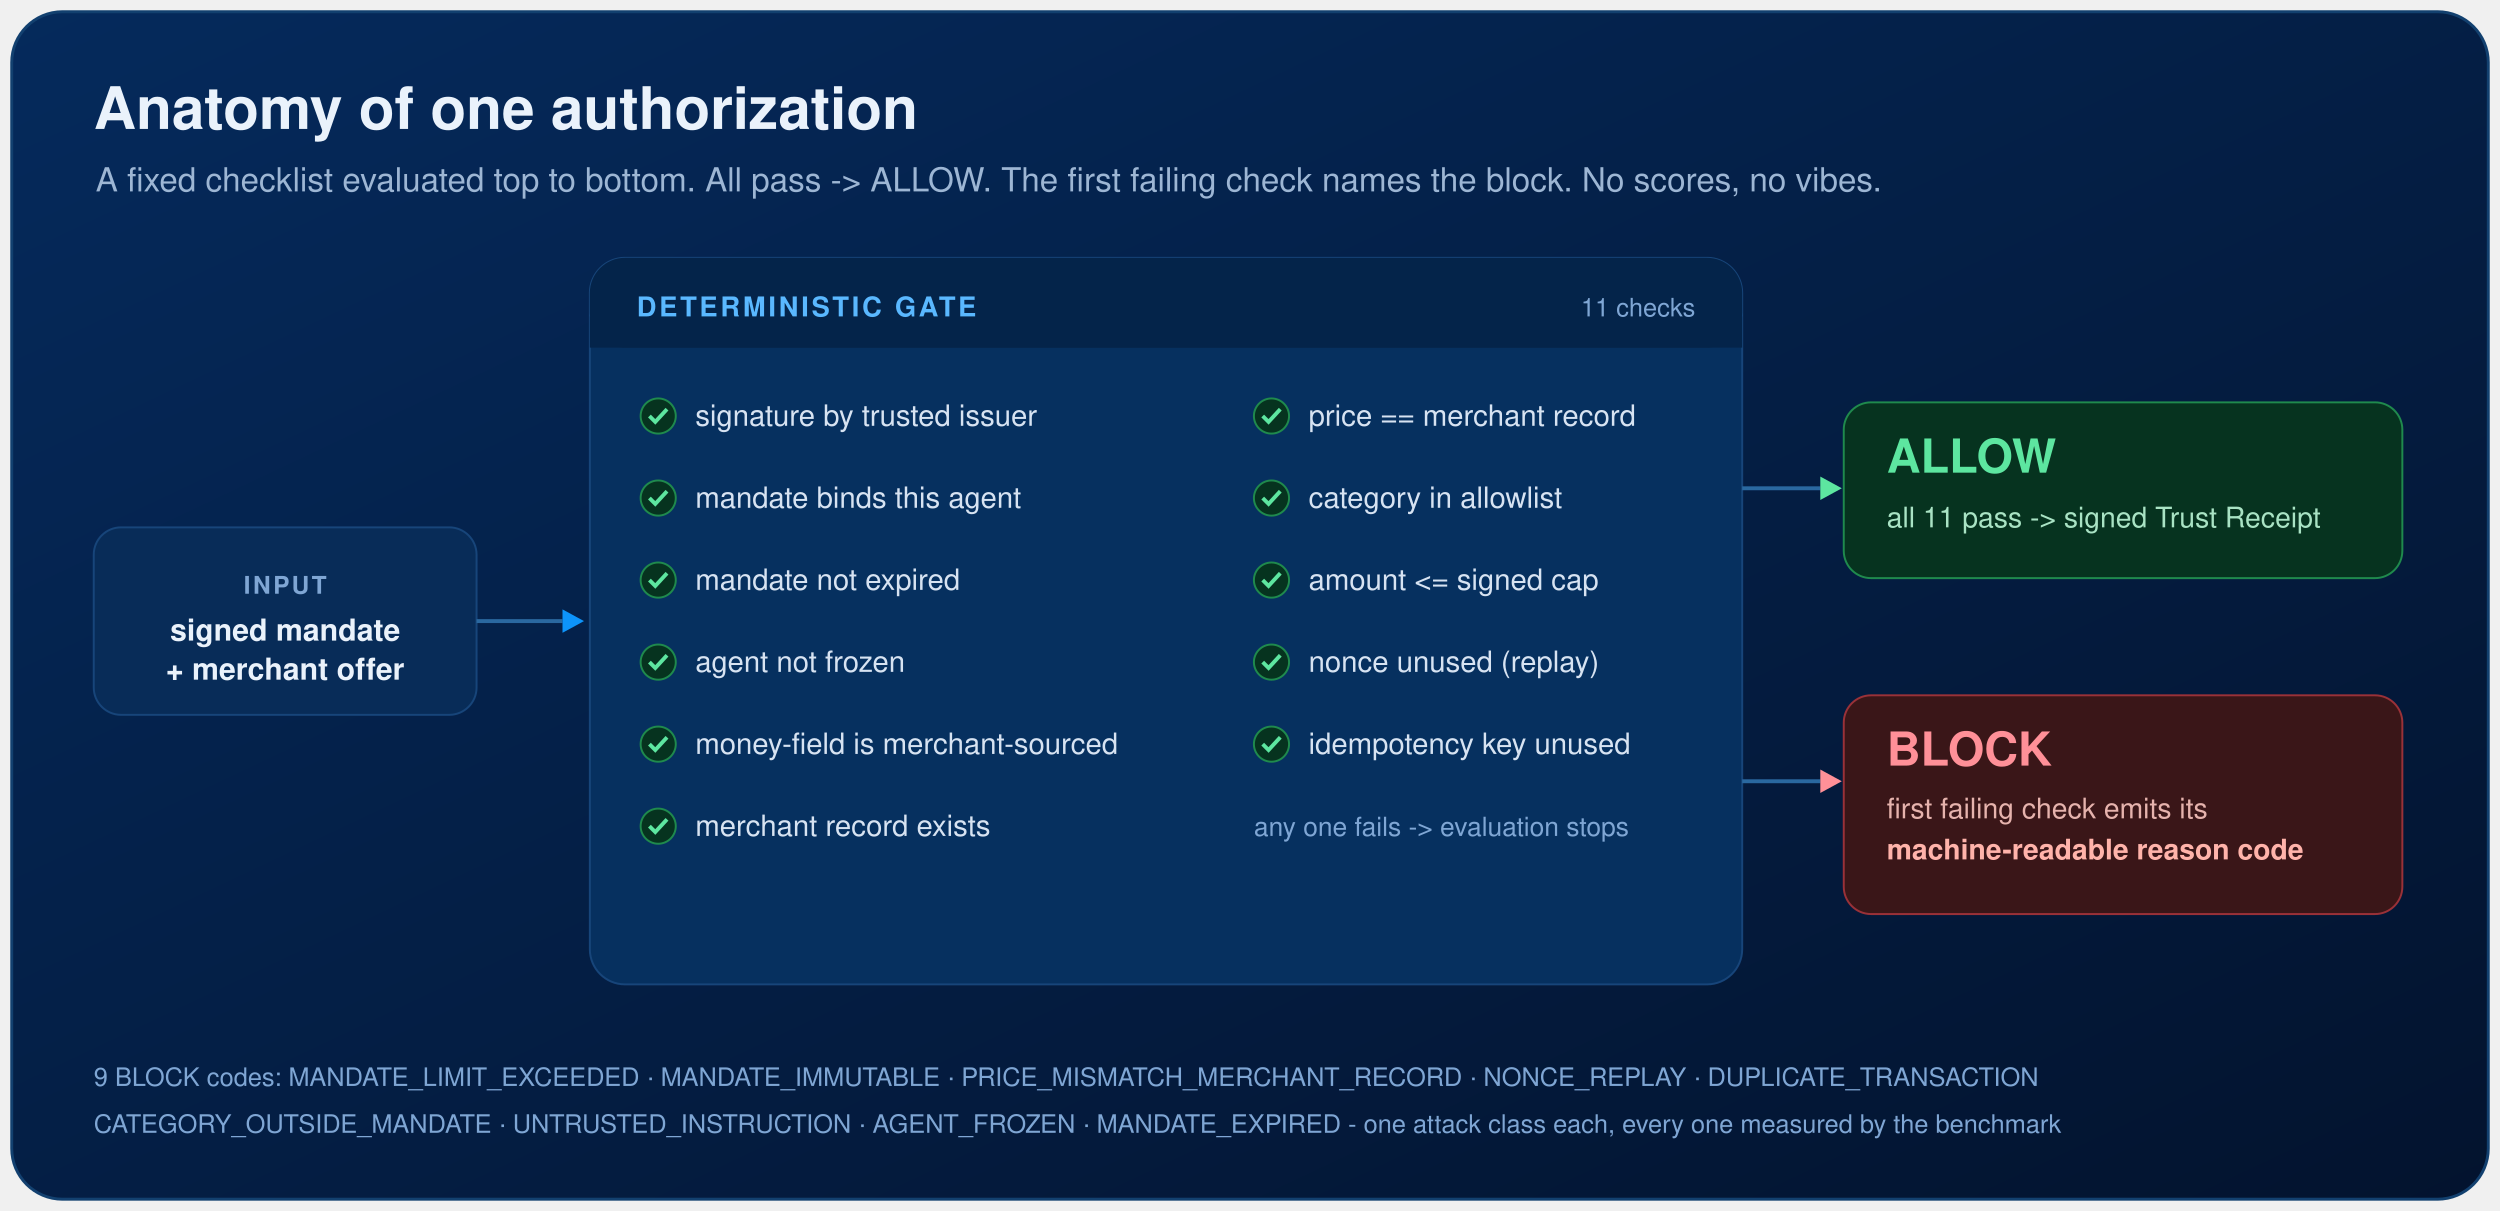
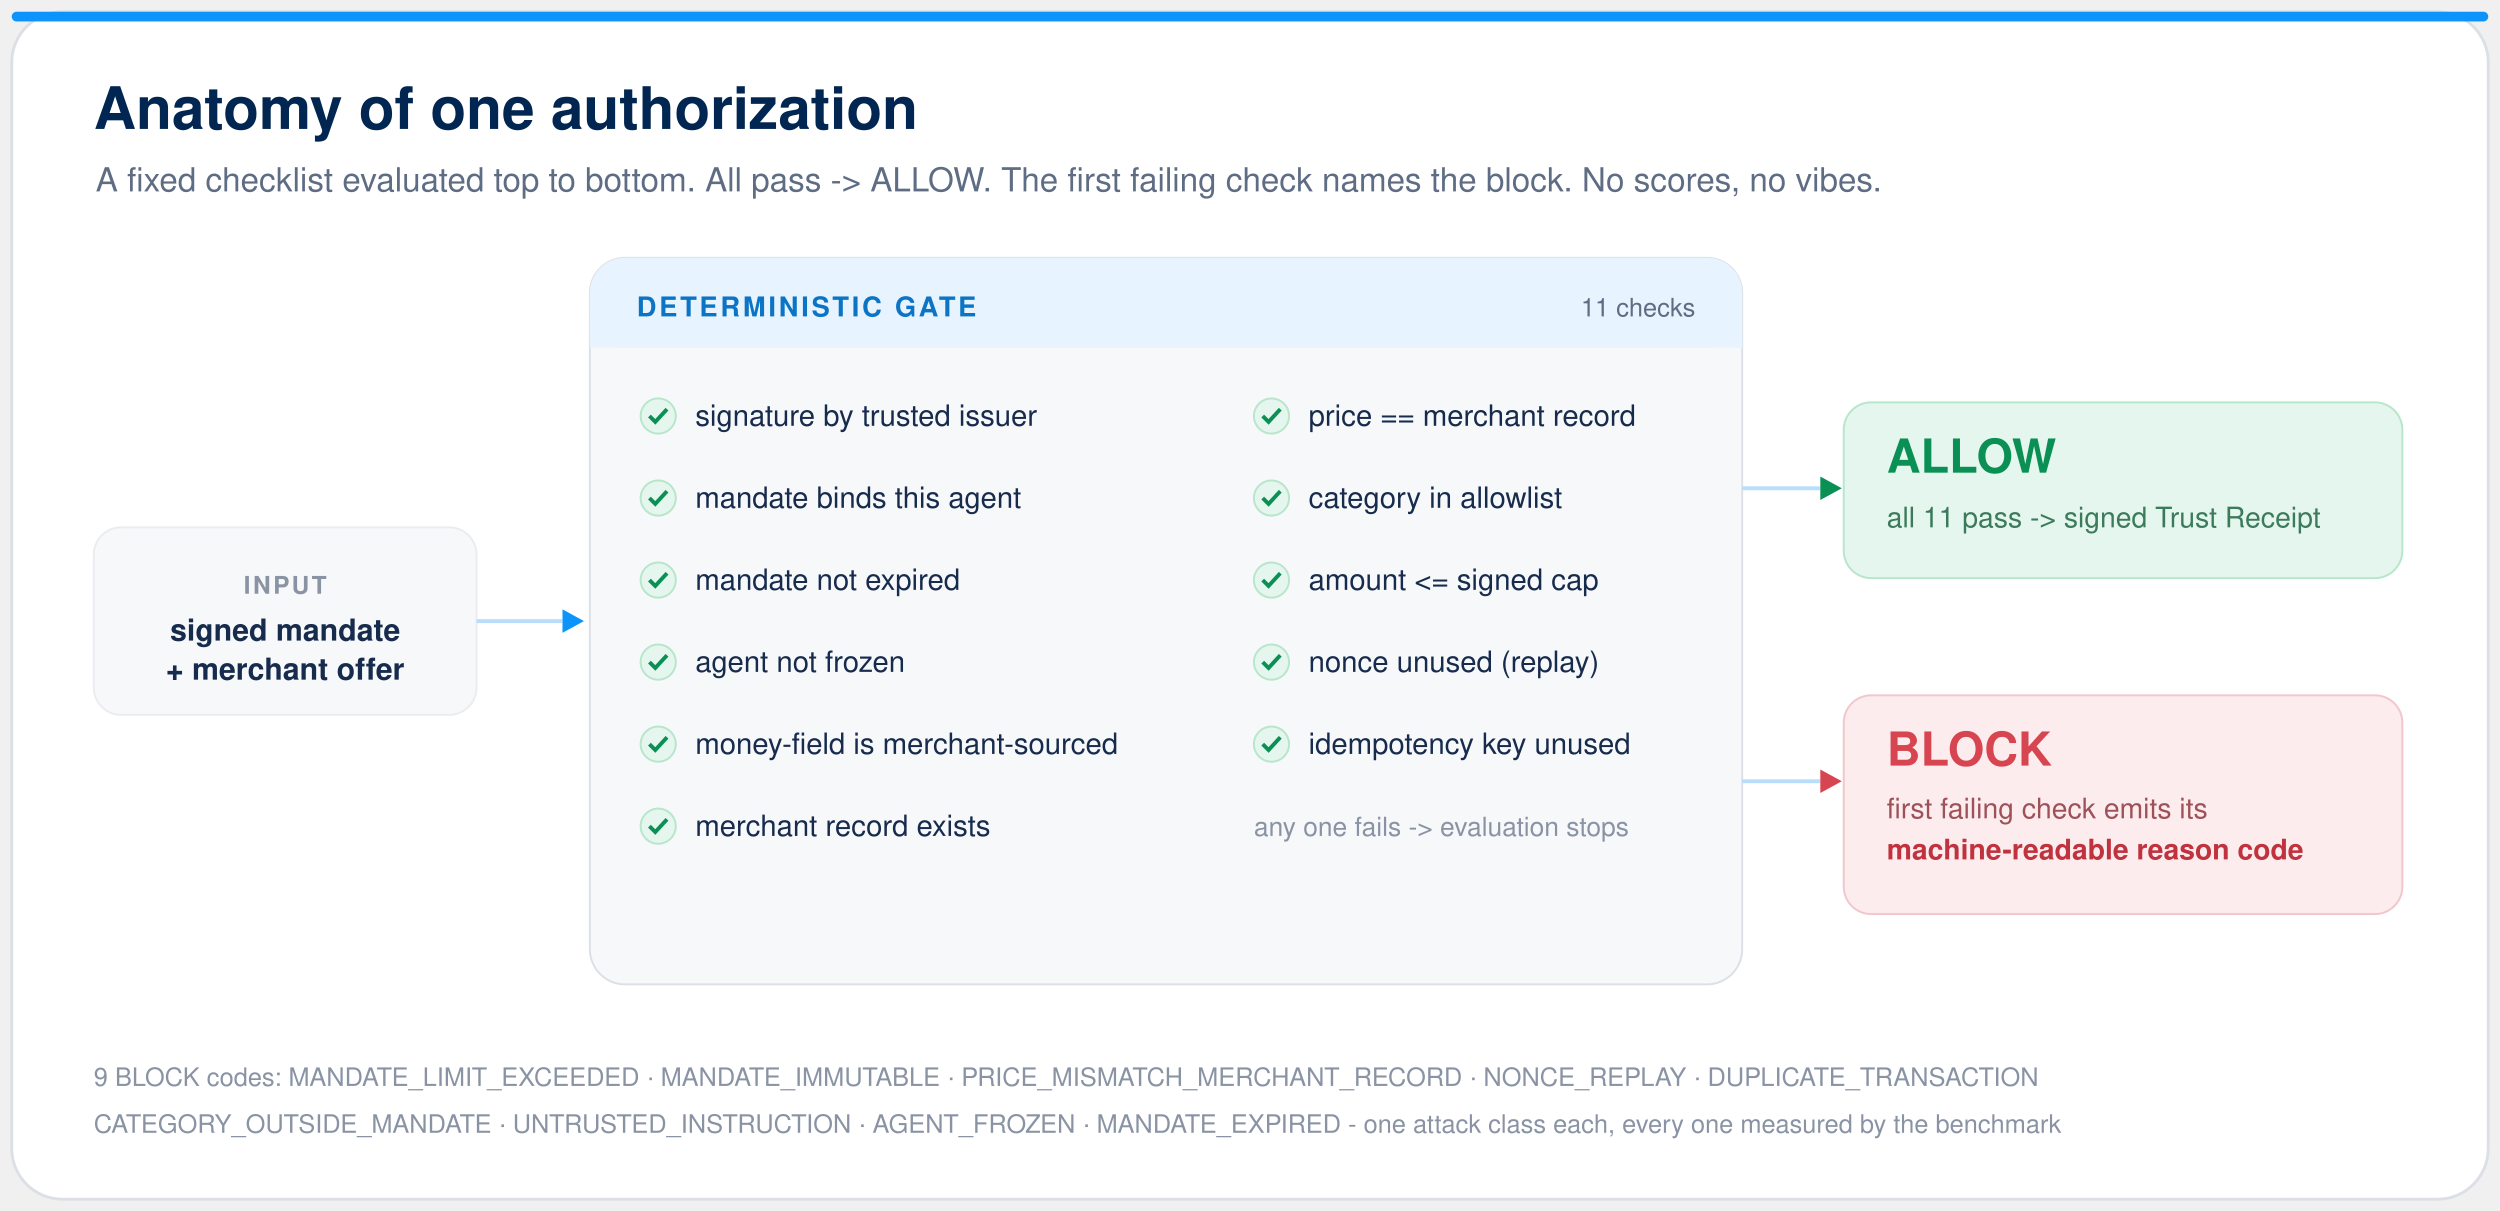
<svg xmlns="http://www.w3.org/2000/svg" viewBox="0 0 1280 620" width="1280" height="620" font-family="'Segoe UI',system-ui,-apple-system,Helvetica,Arial,sans-serif" role="img" aria-label="Anatomy of one authorization: a fixed eleven-check gate that returns ALLOW or a machine-readable BLOCK reason code">
-   <defs>
-     <linearGradient id="bg2" x1="0" y1="0" x2="1" y2="1">
-       <stop offset="0" stop-color="#052a5c" />
-       <stop offset="1" stop-color="#03132e" />
-     </linearGradient>
-   </defs>
-   <rect x="6" y="6" width="1268" height="608" rx="26" fill="url(#bg2)" stroke="#12406f" stroke-width="1.5" />
-   <text x="48" y="66" font-size="30" font-weight="800" fill="#EAF2FB">Anatomy of one authorization</text>
-   <text x="49" y="98" font-size="17" fill="#9DB6D4">A fixed checklist evaluated top to bottom. All pass -&gt; ALLOW. The first failing check names the block. No scores, no vibes.</text>
+   <rect x="6" y="6" width="1268" height="608" rx="26" fill="#FFFFFF" stroke="#DCE0E6" stroke-width="1.5" />
+   <rect x="6" y="6" width="1268" height="5" rx="2.5" fill="#0D94FB" />
+   <text x="48" y="66" font-size="30" font-weight="800" fill="#012652">Anatomy of one authorization</text>
+   <text x="49" y="98" font-size="17" fill="#5E6C84">A fixed checklist evaluated top to bottom. All pass -&gt; ALLOW. The first failing check names the block. No scores, no vibes.</text>
  <g transform="translate(48,270)">
-     <rect width="196" height="96" rx="14" fill="#082c58" stroke="#17457a" />
-     <text x="98" y="34" text-anchor="middle" font-size="12.5" font-weight="700" letter-spacing="1.3" fill="#7FA6D4">INPUT</text>
-     <text x="98" y="58" text-anchor="middle" font-size="15.5" font-weight="600" fill="#EAF2FB">signed mandate</text>
-     <text x="98" y="78" text-anchor="middle" font-size="15.5" font-weight="600" fill="#EAF2FB">+ merchant offer</text>
+     <rect width="196" height="96" rx="14" fill="#F7F8FA" stroke="#EBECF0" />
+     <text x="98" y="34" text-anchor="middle" font-size="12.5" font-weight="700" letter-spacing="1.3" fill="#8993A4">INPUT</text>
+     <text x="98" y="58" text-anchor="middle" font-size="15.5" font-weight="600" fill="#172B4D">signed mandate</text>
+     <text x="98" y="78" text-anchor="middle" font-size="15.5" font-weight="600" fill="#172B4D">+ merchant offer</text>
  </g>
-   <g stroke="#2a68a0" stroke-width="2" fill="none">
+   <g stroke="#B8DEFB" stroke-width="2" fill="none">
    <path d="M244 318 h44" />
  </g>
  <path d="M288 312 l11 6 l-11 6 z" fill="#0D94FB" />
  <g transform="translate(302,132)">
-     <rect width="590" height="372" rx="18" fill="#06305f" stroke="#17457a" />
-     <rect width="590" height="46" rx="18" fill="#04244a" />
-     <rect y="30" width="590" height="16" fill="#04244a" />
-     <text x="24" y="30" font-size="14" font-weight="800" letter-spacing="1.4" fill="#5AB8FF">DETERMINISTIC GATE</text>
-     <text x="566" y="30" text-anchor="end" font-size="13" fill="#7FA6D4">11 checks</text>
-     <g font-size="15" fill="#D7E3F2">
+     <rect width="590" height="372" rx="18" fill="#F7F8FA" stroke="#DCE0E6" />
+     <rect width="590" height="46" rx="18" fill="#E7F3FE" />
+     <rect y="30" width="590" height="16" fill="#E7F3FE" />
+     <text x="24" y="30" font-size="14" font-weight="800" letter-spacing="1.4" fill="#0B74C4">DETERMINISTIC GATE</text>
+     <text x="566" y="30" text-anchor="end" font-size="13" fill="#5E6C84">11 checks</text>
+     <g font-size="15" fill="#172B4D">
      <g transform="translate(26,86)">
        <g>
-           <circle cx="9" cy="-5" r="9" fill="#06331f" stroke="#1f8a4d" />
-           <path d="M4.5 -5 l3 3 l6 -6.5" stroke="#5DE6A0" stroke-width="2" fill="none" />
+           <circle cx="9" cy="-5" r="9" fill="#E4F6ED" stroke="#B7E6CB" />
+           <path d="M4.5 -5 l3 3 l6 -6.5" stroke="#0A8F54" stroke-width="2" fill="none" />
          <text x="28" y="0">signature by trusted issuer</text>
        </g>
        <g transform="translate(0,42)">
-           <circle cx="9" cy="-5" r="9" fill="#06331f" stroke="#1f8a4d" />
-           <path d="M4.5 -5 l3 3 l6 -6.5" stroke="#5DE6A0" stroke-width="2" fill="none" />
+           <circle cx="9" cy="-5" r="9" fill="#E4F6ED" stroke="#B7E6CB" />
+           <path d="M4.5 -5 l3 3 l6 -6.5" stroke="#0A8F54" stroke-width="2" fill="none" />
          <text x="28" y="0">mandate binds this agent</text>
        </g>
        <g transform="translate(0,84)">
-           <circle cx="9" cy="-5" r="9" fill="#06331f" stroke="#1f8a4d" />
-           <path d="M4.5 -5 l3 3 l6 -6.5" stroke="#5DE6A0" stroke-width="2" fill="none" />
+           <circle cx="9" cy="-5" r="9" fill="#E4F6ED" stroke="#B7E6CB" />
+           <path d="M4.5 -5 l3 3 l6 -6.5" stroke="#0A8F54" stroke-width="2" fill="none" />
          <text x="28" y="0">mandate not expired</text>
        </g>
        <g transform="translate(0,126)">
-           <circle cx="9" cy="-5" r="9" fill="#06331f" stroke="#1f8a4d" />
-           <path d="M4.5 -5 l3 3 l6 -6.5" stroke="#5DE6A0" stroke-width="2" fill="none" />
+           <circle cx="9" cy="-5" r="9" fill="#E4F6ED" stroke="#B7E6CB" />
+           <path d="M4.5 -5 l3 3 l6 -6.5" stroke="#0A8F54" stroke-width="2" fill="none" />
          <text x="28" y="0">agent not frozen</text>
        </g>
        <g transform="translate(0,168)">
-           <circle cx="9" cy="-5" r="9" fill="#06331f" stroke="#1f8a4d" />
-           <path d="M4.5 -5 l3 3 l6 -6.5" stroke="#5DE6A0" stroke-width="2" fill="none" />
+           <circle cx="9" cy="-5" r="9" fill="#E4F6ED" stroke="#B7E6CB" />
+           <path d="M4.5 -5 l3 3 l6 -6.5" stroke="#0A8F54" stroke-width="2" fill="none" />
          <text x="28" y="0">money-field is merchant-sourced</text>
        </g>
        <g transform="translate(0,210)">
-           <circle cx="9" cy="-5" r="9" fill="#06331f" stroke="#1f8a4d" />
-           <path d="M4.5 -5 l3 3 l6 -6.5" stroke="#5DE6A0" stroke-width="2" fill="none" />
+           <circle cx="9" cy="-5" r="9" fill="#E4F6ED" stroke="#B7E6CB" />
+           <path d="M4.5 -5 l3 3 l6 -6.5" stroke="#0A8F54" stroke-width="2" fill="none" />
          <text x="28" y="0">merchant record exists</text>
        </g>
      </g>
      <g transform="translate(340,86)">
        <g>
-           <circle cx="9" cy="-5" r="9" fill="#06331f" stroke="#1f8a4d" />
-           <path d="M4.5 -5 l3 3 l6 -6.5" stroke="#5DE6A0" stroke-width="2" fill="none" />
+           <circle cx="9" cy="-5" r="9" fill="#E4F6ED" stroke="#B7E6CB" />
+           <path d="M4.5 -5 l3 3 l6 -6.5" stroke="#0A8F54" stroke-width="2" fill="none" />
          <text x="28" y="0">price == merchant record</text>
        </g>
        <g transform="translate(0,42)">
-           <circle cx="9" cy="-5" r="9" fill="#06331f" stroke="#1f8a4d" />
-           <path d="M4.5 -5 l3 3 l6 -6.5" stroke="#5DE6A0" stroke-width="2" fill="none" />
+           <circle cx="9" cy="-5" r="9" fill="#E4F6ED" stroke="#B7E6CB" />
+           <path d="M4.5 -5 l3 3 l6 -6.5" stroke="#0A8F54" stroke-width="2" fill="none" />
          <text x="28" y="0">category in allowlist</text>
        </g>
        <g transform="translate(0,84)">
-           <circle cx="9" cy="-5" r="9" fill="#06331f" stroke="#1f8a4d" />
-           <path d="M4.5 -5 l3 3 l6 -6.5" stroke="#5DE6A0" stroke-width="2" fill="none" />
+           <circle cx="9" cy="-5" r="9" fill="#E4F6ED" stroke="#B7E6CB" />
+           <path d="M4.5 -5 l3 3 l6 -6.5" stroke="#0A8F54" stroke-width="2" fill="none" />
          <text x="28" y="0">amount &lt;= signed cap</text>
        </g>
        <g transform="translate(0,126)">
-           <circle cx="9" cy="-5" r="9" fill="#06331f" stroke="#1f8a4d" />
-           <path d="M4.5 -5 l3 3 l6 -6.5" stroke="#5DE6A0" stroke-width="2" fill="none" />
+           <circle cx="9" cy="-5" r="9" fill="#E4F6ED" stroke="#B7E6CB" />
+           <path d="M4.5 -5 l3 3 l6 -6.5" stroke="#0A8F54" stroke-width="2" fill="none" />
          <text x="28" y="0">nonce unused (replay)</text>
        </g>
        <g transform="translate(0,168)">
-           <circle cx="9" cy="-5" r="9" fill="#06331f" stroke="#1f8a4d" />
-           <path d="M4.5 -5 l3 3 l6 -6.5" stroke="#5DE6A0" stroke-width="2" fill="none" />
+           <circle cx="9" cy="-5" r="9" fill="#E4F6ED" stroke="#B7E6CB" />
+           <path d="M4.5 -5 l3 3 l6 -6.5" stroke="#0A8F54" stroke-width="2" fill="none" />
          <text x="28" y="0">idempotency key unused</text>
        </g>
        <g transform="translate(0,210)">
-           <text x="0" y="0" font-size="13.5" fill="#7FA6D4">any one fails -&gt; evaluation stops</text>
+           <text x="0" y="0" font-size="13.5" fill="#8993A4">any one fails -&gt; evaluation stops</text>
        </g>
      </g>
    </g>
  </g>
-   <g stroke="#2a68a0" stroke-width="2" fill="none">
+   <g stroke="#B8DEFB" stroke-width="2" fill="none">
    <path d="M892 250 h40" />
    <path d="M892 400 h40" />
  </g>
-   <path d="M932 244 l11 6 l-11 6 z" fill="#5DE6A0" />
-   <path d="M932 394 l11 6 l-11 6 z" fill="#FF9098" />
+   <path d="M932 244 l11 6 l-11 6 z" fill="#0A8F54" />
+   <path d="M932 394 l11 6 l-11 6 z" fill="#D64550" />
  <g transform="translate(944,206)">
-     <rect width="286" height="90" rx="14" fill="#06331f" stroke="#1f8a4d" />
-     <text x="22" y="36" font-size="24" font-weight="800" fill="#5DE6A0">ALLOW</text>
-     <text x="22" y="64" font-size="14.5" fill="#A9E3C4">all 11 pass -&gt; signed Trust Receipt</text>
+     <rect width="286" height="90" rx="14" fill="#E4F6ED" stroke="#B7E6CB" />
+     <text x="22" y="36" font-size="24" font-weight="800" fill="#0A8F54">ALLOW</text>
+     <text x="22" y="64" font-size="14.5" fill="#3B7A5A">all 11 pass -&gt; signed Trust Receipt</text>
  </g>
  <g transform="translate(944,356)">
-     <rect width="286" height="112" rx="14" fill="#3a1618" stroke="#9a3138" />
-     <text x="22" y="36" font-size="24" font-weight="800" fill="#FF9098">BLOCK</text>
-     <text x="22" y="63" font-size="14.5" fill="#E6B3AD">first failing check emits its</text>
-     <text x="22" y="84" font-size="14.5" font-weight="700" fill="#FFB3AA">machine-readable reason code</text>
+     <rect width="286" height="112" rx="14" fill="#FCECEE" stroke="#F1C6CC" />
+     <text x="22" y="36" font-size="24" font-weight="800" fill="#D64550">BLOCK</text>
+     <text x="22" y="63" font-size="14.5" fill="#9E5158">first failing check emits its</text>
+     <text x="22" y="84" font-size="14.5" font-weight="700" fill="#C0333E">machine-readable reason code</text>
  </g>
-   <text x="48" y="556" font-size="13" fill="#7FA6D4">9 BLOCK codes:  MANDATE_LIMIT_EXCEEDED · MANDATE_IMMUTABLE · PRICE_MISMATCH_MERCHANT_RECORD · NONCE_REPLAY · DUPLICATE_TRANSACTION</text>
-   <text x="48" y="580" font-size="13" fill="#7FA6D4">CATEGORY_OUTSIDE_MANDATE · UNTRUSTED_INSTRUCTION · AGENT_FROZEN · MANDATE_EXPIRED   -   one attack class each, every one measured by the benchmark</text>
+   <text x="48" y="556" font-size="13" fill="#8993A4">9 BLOCK codes:  MANDATE_LIMIT_EXCEEDED · MANDATE_IMMUTABLE · PRICE_MISMATCH_MERCHANT_RECORD · NONCE_REPLAY · DUPLICATE_TRANSACTION</text>
+   <text x="48" y="580" font-size="13" fill="#8993A4">CATEGORY_OUTSIDE_MANDATE · UNTRUSTED_INSTRUCTION · AGENT_FROZEN · MANDATE_EXPIRED   -   one attack class each, every one measured by the benchmark</text>
</svg>
